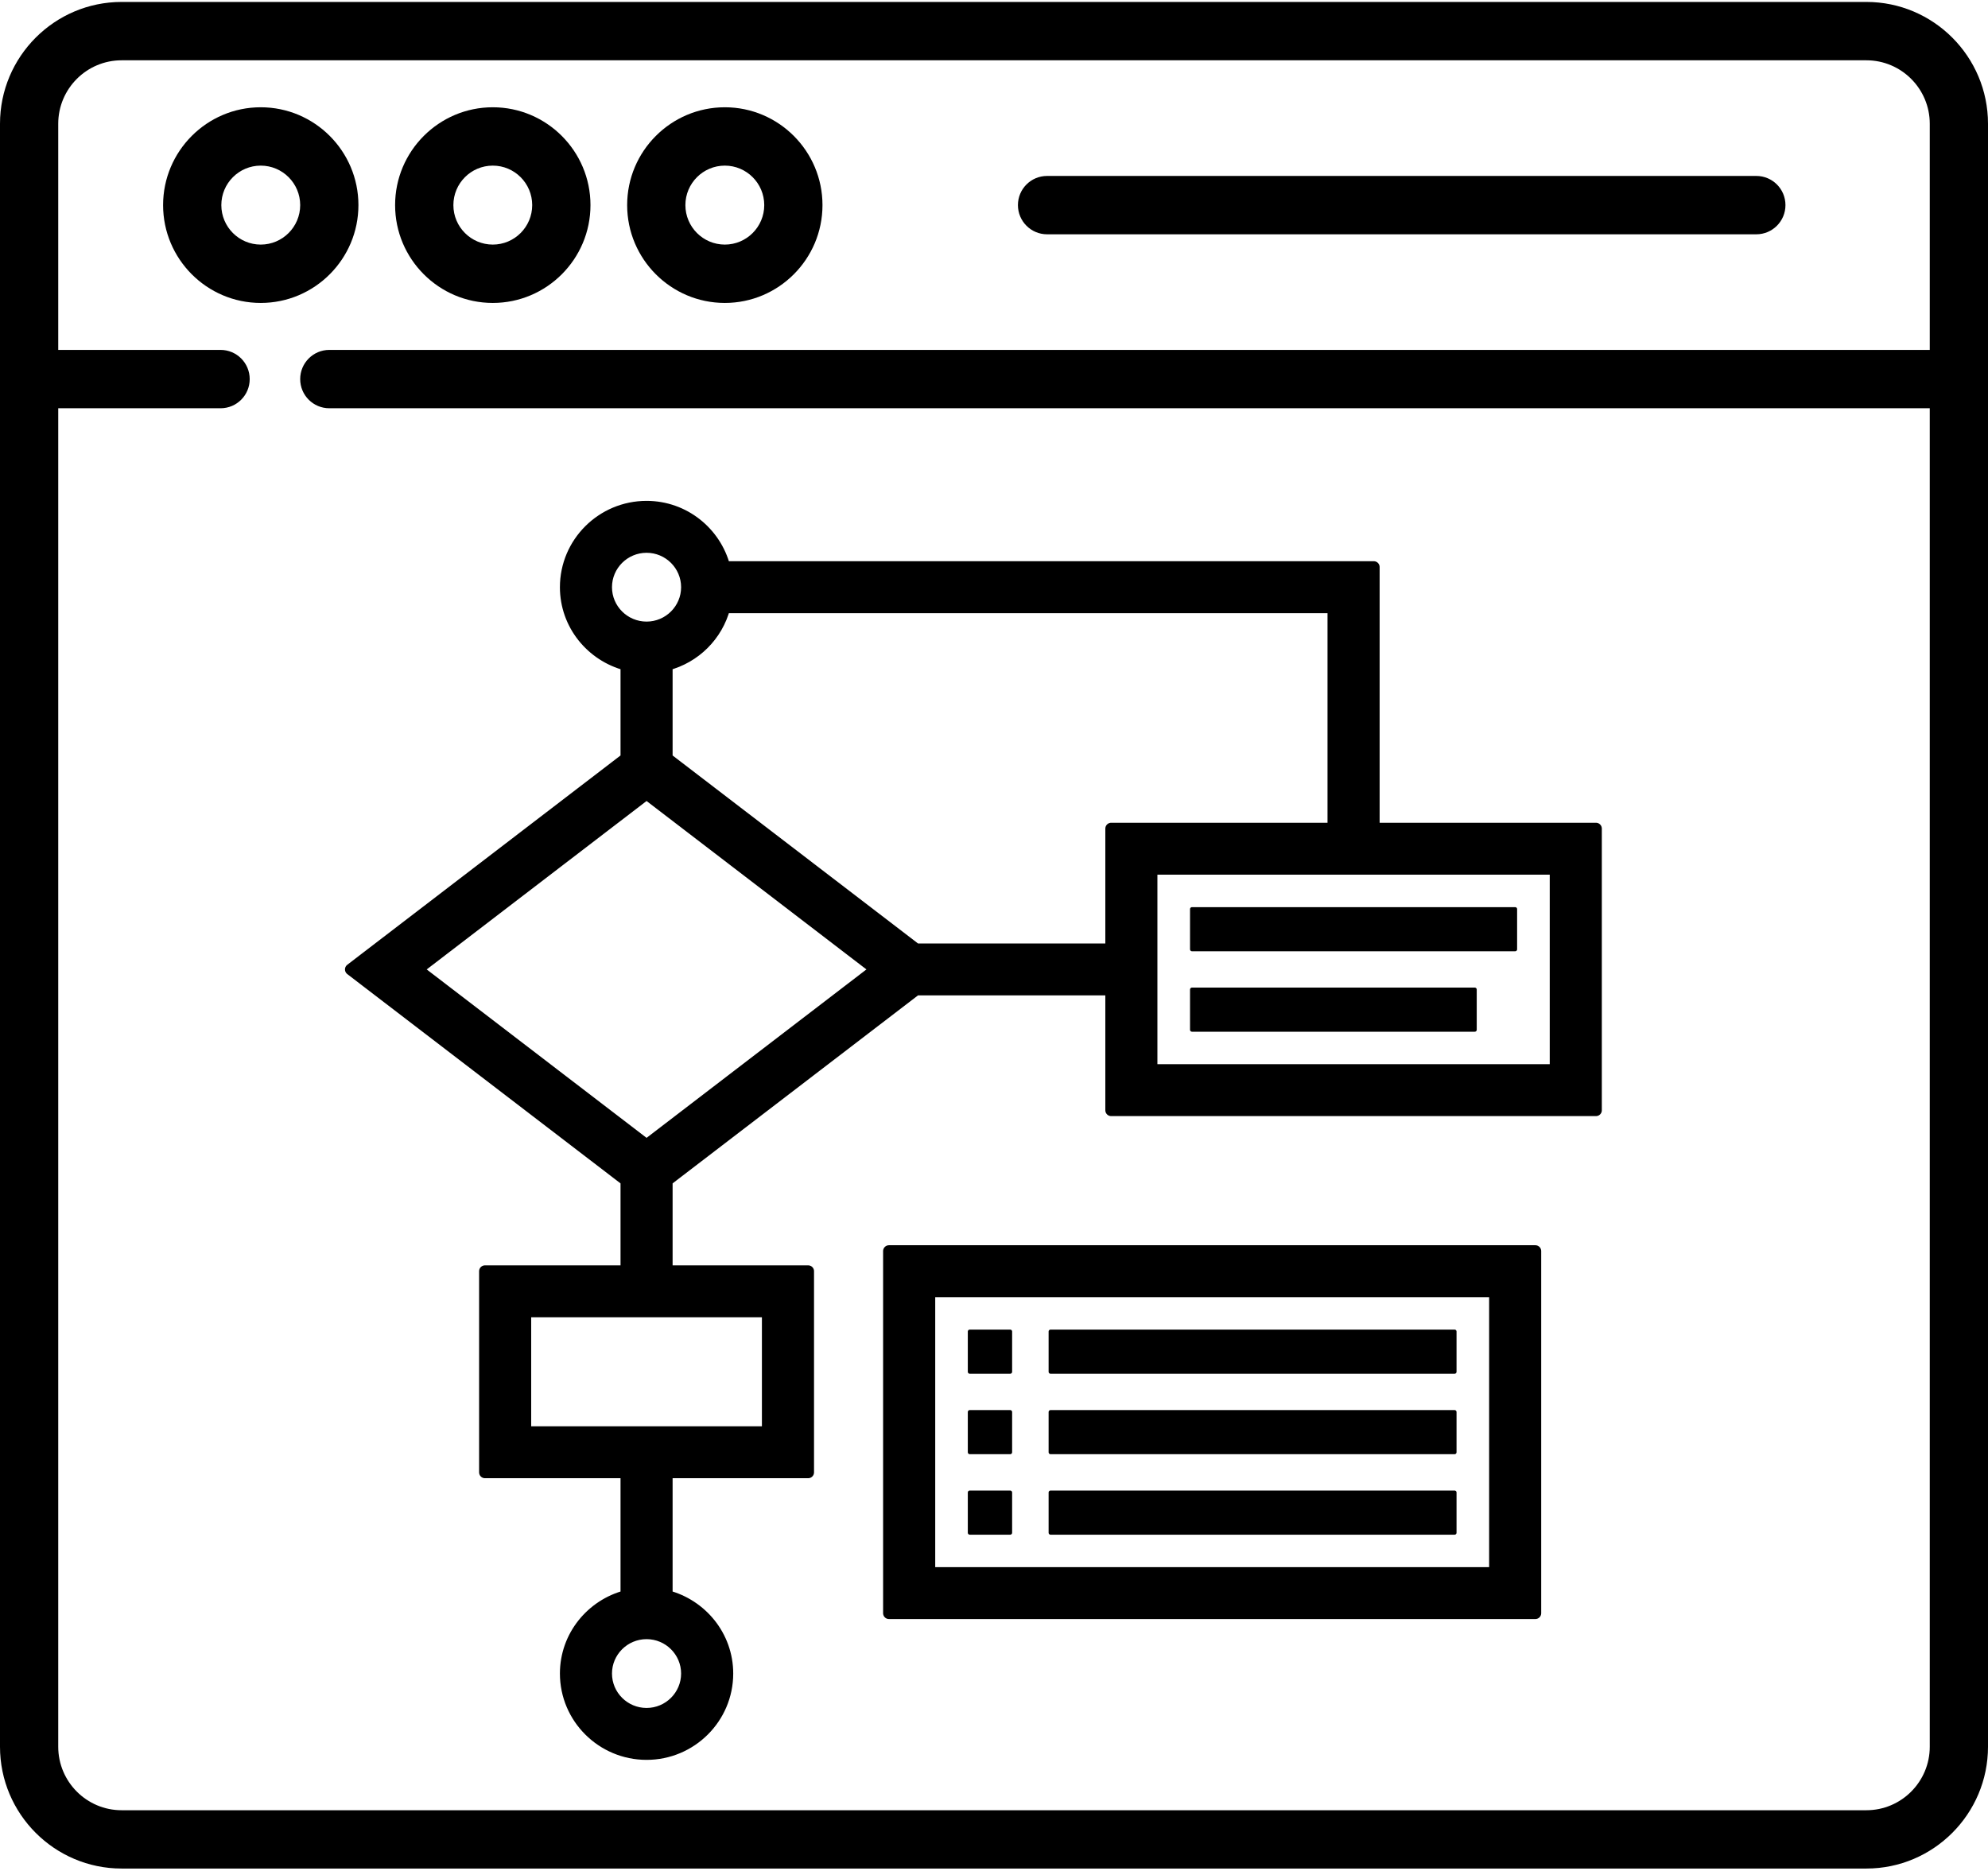
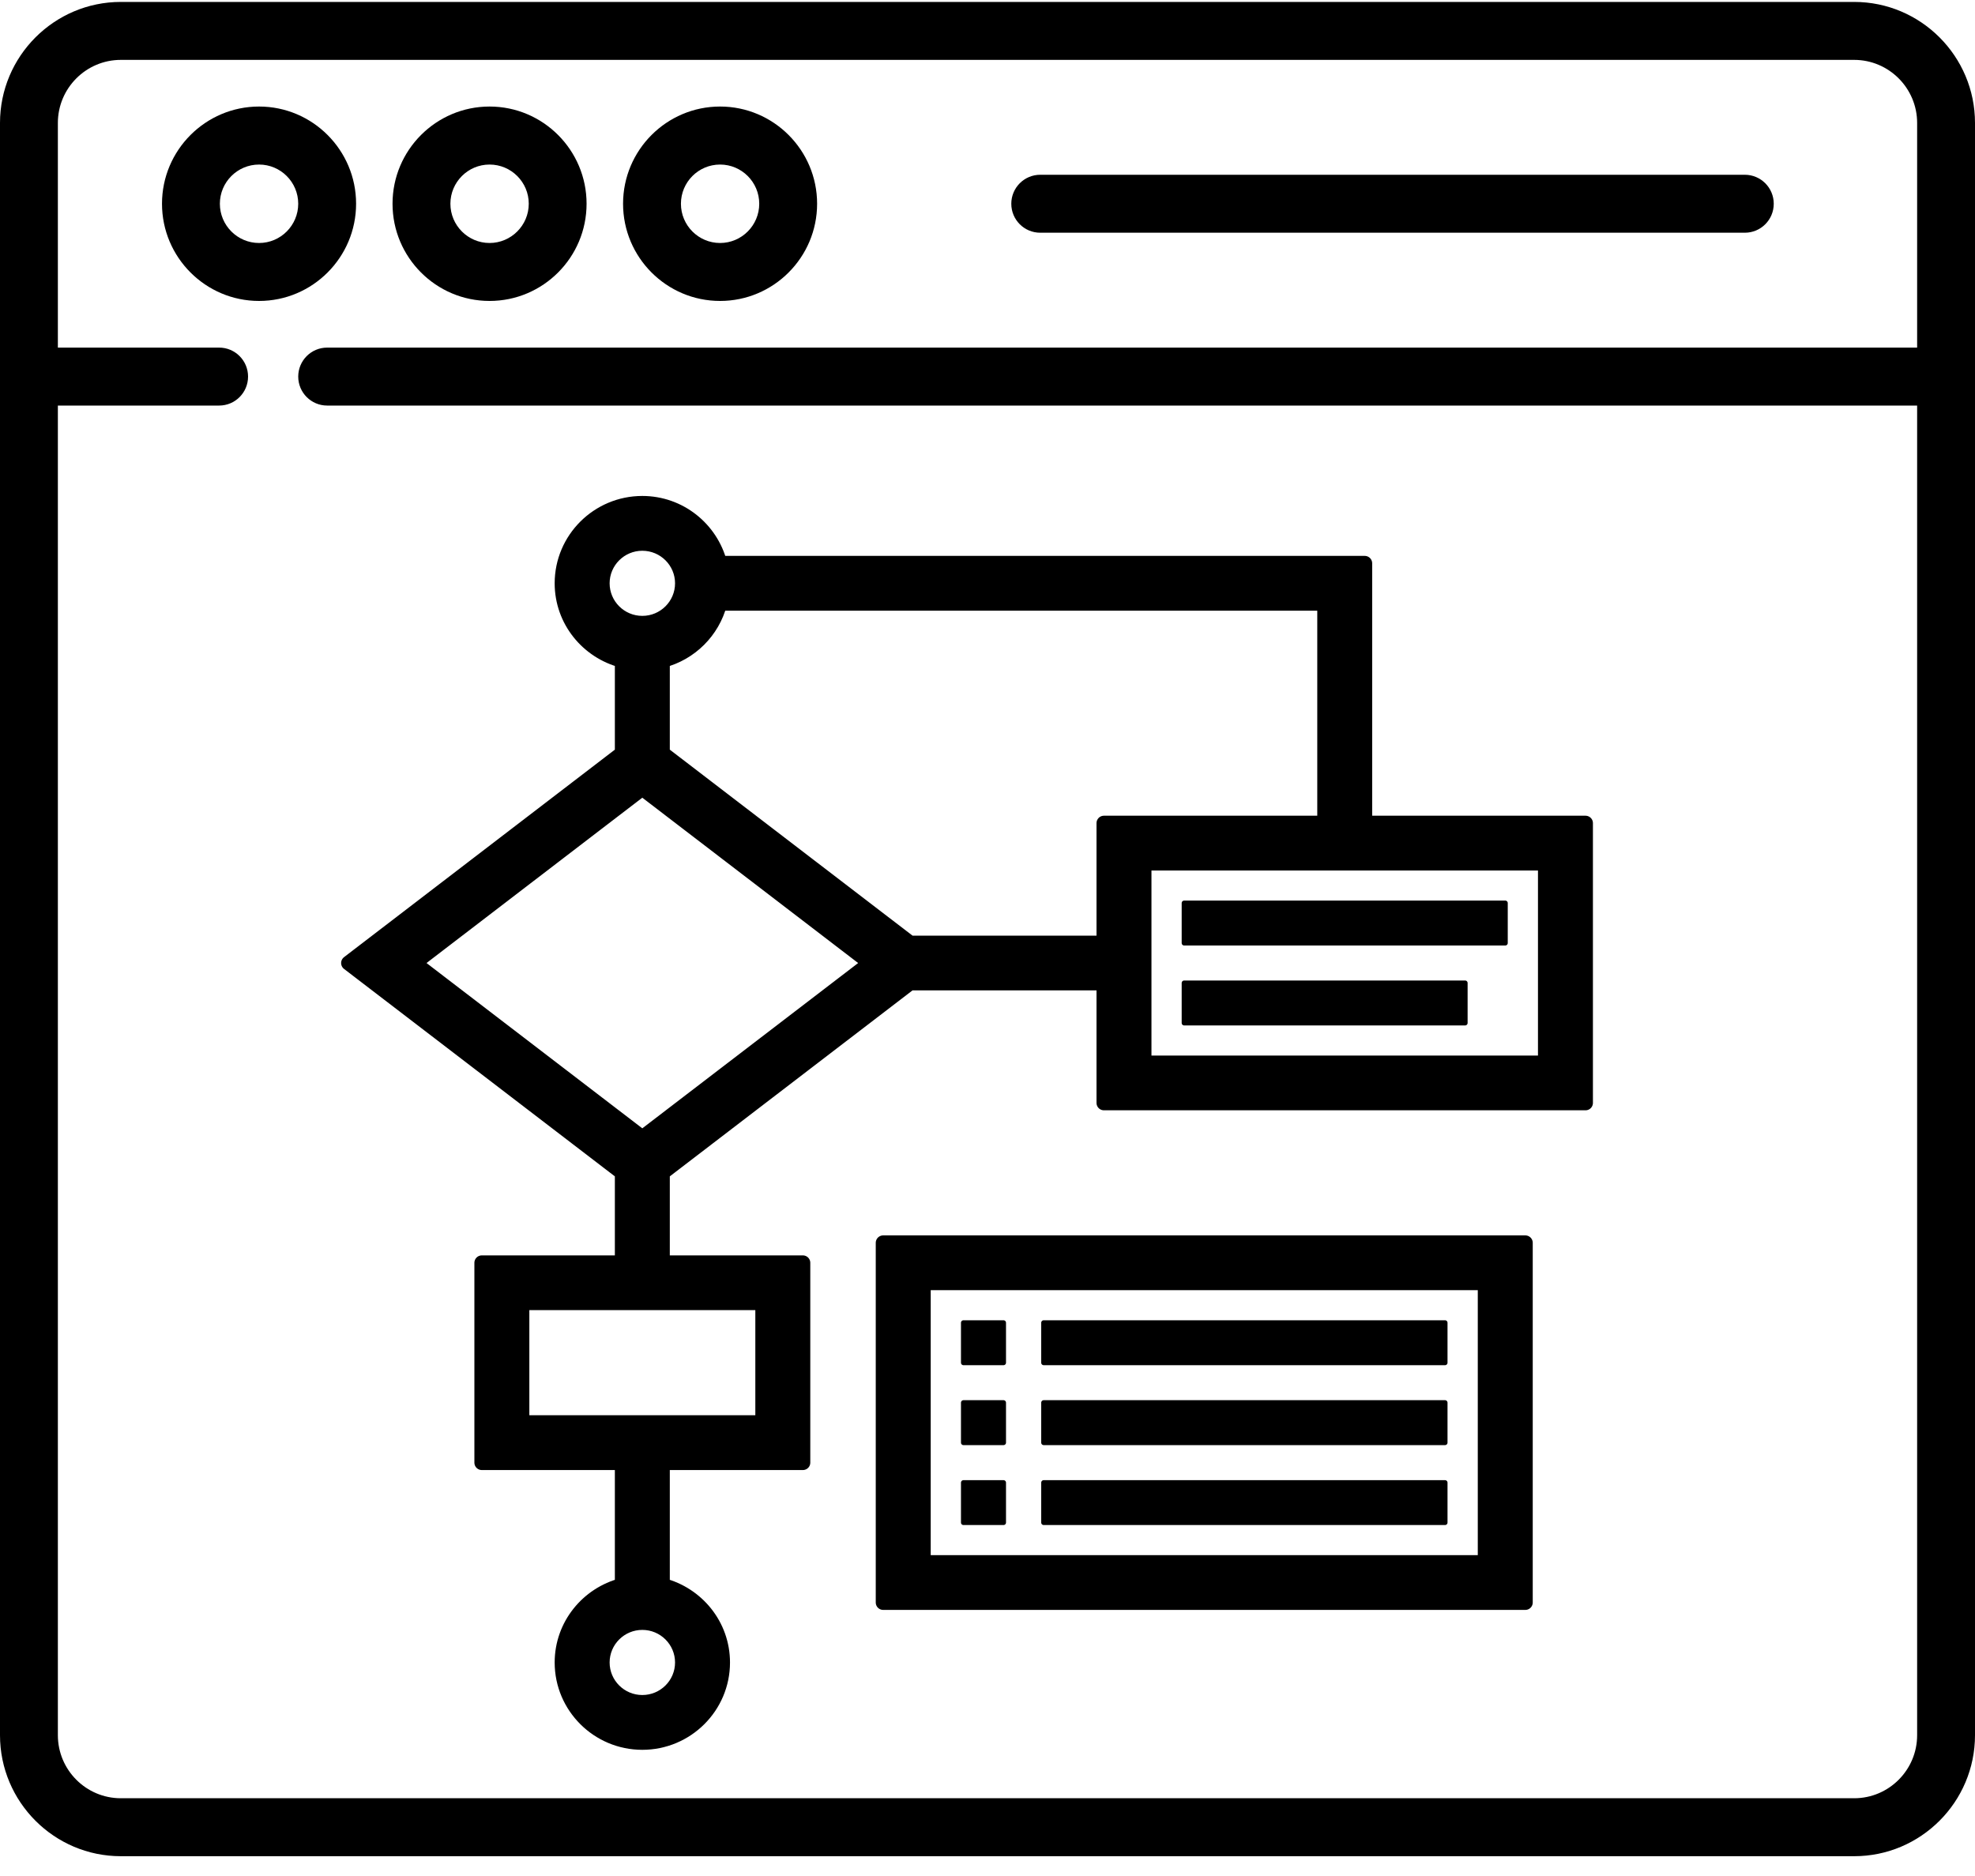
- <svg xmlns="http://www.w3.org/2000/svg" width="51px" height="48px" viewBox="0 0 51 48" version="1.1">
-   <g id="new" stroke="none" stroke-width="1" fill="none" fill-rule="evenodd">
-     <g id="work-1" transform="translate(-887, -1118)" fill="#000000">
-       <g id="Group-10" transform="translate(887, 1118)">
-         <g id="Group-6">
+ <svg xmlns="http://www.w3.org/2000/svg" width="40px" height="38px" viewBox="0 0 40 38" version="1.1">
+   <g id="Page-2" stroke="none" stroke-width="1" fill="none" fill-rule="evenodd">
+     <g id="work-1" transform="translate(-849, -1099)" fill="#000000">
+       <g id="Group-10" transform="translate(849, 1099)">
+         <g id="Group-6" transform="translate(0, 0)">
          <g id="ux-copy-3">
-             <path d="M9.195,5.262 C9.195,3.878 8.071,2.752 6.689,2.752 C5.308,2.752 4.184,3.878 4.184,5.262 C4.184,6.646 5.308,7.772 6.689,7.772 C8.071,7.772 9.195,6.646 9.195,5.262 Z M5.678,5.262 C5.678,4.703 6.132,4.249 6.689,4.249 C7.247,4.249 7.701,4.703 7.701,5.262 C7.701,5.821 7.247,6.275 6.689,6.275 C6.132,6.275 5.678,5.821 5.678,5.262 Z" id="Shape" fill-rule="nonzero" />
-             <path d="M12.642,7.772 C14.024,7.772 15.148,6.646 15.148,5.262 C15.148,3.878 14.024,2.752 12.642,2.752 C11.26,2.752 10.136,3.878 10.136,5.262 C10.136,6.646 11.26,7.772 12.642,7.772 Z M12.642,4.249 C13.2,4.249 13.653,4.703 13.653,5.262 C13.653,5.821 13.199,6.275 12.642,6.275 C12.084,6.275 11.631,5.821 11.631,5.262 C11.631,4.703 12.084,4.249 12.642,4.249 Z" id="Shape" fill-rule="nonzero" />
-             <path d="M18.595,7.772 C19.976,7.772 21.1,6.646 21.1,5.262 C21.1,3.878 19.976,2.752 18.595,2.752 C17.213,2.752 16.089,3.878 16.089,5.262 C16.089,6.646 17.213,7.772 18.595,7.772 Z M18.595,4.249 C19.152,4.249 19.606,4.703 19.606,5.262 C19.606,5.821 19.152,6.275 18.595,6.275 C18.037,6.275 17.583,5.821 17.583,5.262 C17.583,4.703 18.037,4.249 18.595,4.249 Z" id="Shape" fill-rule="nonzero" />
-             <path d="M26.861,6.011 L45.057,6.011 C45.469,6.011 45.804,5.676 45.804,5.262 C45.804,4.848 45.469,4.514 45.057,4.514 L26.861,4.514 C26.449,4.514 26.114,4.848 26.114,5.262 C26.114,5.676 26.449,6.011 26.861,6.011 Z" id="Path" />
-             <path d="M47.881,0.05 L3.119,0.05 C1.4,0.05 0,1.452 0,3.175 L0,44.813 C0,46.536 1.4,47.938 3.119,47.938 L47.881,47.938 C49.6,47.938 51,46.536 51,44.813 L51,3.175 C51,1.452 49.6,0.05 47.881,0.05 Z M47.881,46.442 L3.119,46.442 C2.223,46.442 1.494,45.711 1.494,44.813 L1.494,10.474 L5.659,10.474 C6.072,10.474 6.406,10.139 6.406,9.726 C6.406,9.313 6.072,8.977 5.659,8.977 L1.494,8.977 L1.494,3.175 C1.494,2.277 2.223,1.547 3.119,1.547 L47.881,1.547 C48.777,1.547 49.506,2.277 49.506,3.175 L49.506,8.977 L8.448,8.977 C8.035,8.977 7.701,9.313 7.701,9.726 C7.701,10.139 8.035,10.474 8.448,10.474 L49.506,10.474 L49.506,44.813 C49.506,45.711 48.777,46.442 47.881,46.442 Z" id="Shape" fill-rule="nonzero" />
+             <path d="M7.212,4.127 C7.212,3.041 6.33,2.158 5.247,2.158 C4.163,2.158 3.281,3.041 3.281,4.127 C3.281,5.213 4.163,6.096 5.247,6.096 C6.33,6.096 7.212,5.213 7.212,4.127 Z M4.453,4.127 C4.453,3.689 4.809,3.333 5.247,3.333 C5.684,3.333 6.04,3.689 6.04,4.127 C6.04,4.565 5.684,4.922 5.247,4.922 C4.809,4.922 4.453,4.565 4.453,4.127 Z" id="Shape" fill-rule="nonzero" />
+             <path d="M9.915,6.096 C10.999,6.096 11.88,5.213 11.88,4.127 C11.88,3.041 10.999,2.158 9.915,2.158 C8.831,2.158 7.95,3.041 7.95,4.127 C7.95,5.213 8.831,6.096 9.915,6.096 Z M9.915,3.333 C10.353,3.333 10.709,3.689 10.709,4.127 C10.709,4.565 10.352,4.922 9.915,4.922 C9.478,4.922 9.122,4.565 9.122,4.127 C9.122,3.689 9.478,3.333 9.915,3.333 Z" id="Shape" fill-rule="nonzero" />
+             <path d="M14.584,6.096 C15.667,6.096 16.549,5.213 16.549,4.127 C16.549,3.041 15.667,2.158 14.584,2.158 C13.5,2.158 12.619,3.041 12.619,4.127 C12.619,5.213 13.5,6.096 14.584,6.096 Z M14.584,3.333 C15.021,3.333 15.377,3.689 15.377,4.127 C15.377,4.565 15.021,4.922 14.584,4.922 C14.146,4.922 13.791,4.565 13.791,4.127 C13.791,3.689 14.146,3.333 14.584,3.333 Z" id="Shape" fill-rule="nonzero" />
+             <path d="M21.068,4.714 L35.338,4.714 C35.662,4.714 35.924,4.452 35.924,4.127 C35.924,3.803 35.662,3.54 35.338,3.54 L21.068,3.54 C20.744,3.54 20.482,3.803 20.482,4.127 C20.482,4.452 20.744,4.714 21.068,4.714 Z" id="Path" />
+             <path d="M37.553,0.039 L2.447,0.039 C1.098,0.039 0,1.139 0,2.49 L0,35.148 C0,36.499 1.098,37.599 2.447,37.599 L37.553,37.599 C38.902,37.599 40,36.499 40,35.148 L40,2.49 C40,1.139 38.902,0.039 37.553,0.039 Z M37.553,36.425 L2.447,36.425 C1.744,36.425 1.172,35.852 1.172,35.148 L1.172,8.215 L4.438,8.215 C4.762,8.215 5.024,7.952 5.024,7.628 C5.024,7.304 4.762,7.041 4.438,7.041 L1.172,7.041 L1.172,2.49 C1.172,1.786 1.744,1.213 2.447,1.213 L37.553,1.213 C38.256,1.213 38.828,1.786 38.828,2.49 L38.828,7.041 L6.626,7.041 C6.302,7.041 6.04,7.304 6.04,7.628 C6.04,7.952 6.302,8.215 6.626,8.215 L38.828,8.215 L38.828,35.148 C38.828,35.852 38.256,36.425 37.553,36.425 Z" id="Shape" fill-rule="nonzero" />
          </g>
-           <g id="structure" transform="translate(9, 13)" stroke="#000000" stroke-linecap="round" stroke-linejoin="round">
-             <path d="M26.243,8.258 L26.243,1.548 L9.586,1.548 C9.354,0.66 8.55,0 7.587,0 C6.444,0 5.514,0.926 5.514,2.065 C5.514,3.024 6.177,3.825 7.069,4.056 L7.069,6.456 L0,11.871 L7.069,17.286 L7.069,19.613 L3.441,19.613 L3.441,24.774 L7.069,24.774 L7.069,27.944 C6.177,28.175 5.514,28.976 5.514,29.935 C5.514,31.074 6.444,32 7.587,32 C8.73,32 9.66,31.074 9.66,29.935 C9.66,28.976 8.996,28.175 8.105,27.944 L8.105,24.774 L11.733,24.774 L11.733,19.613 L8.105,19.613 L8.105,17.286 L14.5,12.387 L19.506,12.387 L19.506,15.484 L31.943,15.484 L31.943,8.258 L26.243,8.258 Z M8.623,29.935 C8.623,30.505 8.158,30.968 7.587,30.968 C7.015,30.968 6.55,30.505 6.55,29.935 C6.55,29.366 7.015,28.903 7.587,28.903 C8.158,28.903 8.623,29.366 8.623,29.935 Z M10.696,23.742 L4.477,23.742 L4.477,20.645 L10.696,20.645 L10.696,23.742 Z M6.55,2.065 C6.55,1.495 7.015,1.032 7.587,1.032 C8.158,1.032 8.623,1.495 8.623,2.065 C8.623,2.634 8.158,3.097 7.587,3.097 C7.015,3.097 6.55,2.634 6.55,2.065 Z M7.587,16.381 L1.7,11.871 L7.587,7.361 L13.474,11.871 L7.587,16.381 Z M14.5,11.355 L8.105,6.456 L8.105,4.056 C8.83,3.868 9.397,3.303 9.586,2.581 L25.206,2.581 L25.206,8.258 L19.506,8.258 L19.506,11.355 L14.5,11.355 Z M30.907,14.452 L20.542,14.452 L20.542,9.29 L30.907,9.29 L30.907,14.452 Z" id="Shape" stroke-width="0.3" fill-rule="nonzero" />
-             <polygon id="Path" stroke-width="0.1" points="21.579 10.323 29.87 10.323 29.87 11.355 21.579 11.355" />
-             <polygon id="Path" stroke-width="0.1" points="21.579 12.387 28.834 12.387 28.834 13.419 21.579 13.419" />
-             <path d="M13.805,28.387 L30.388,28.387 L30.388,19.097 L13.805,19.097 L13.805,28.387 Z M14.842,20.129 L29.352,20.129 L29.352,27.355 L14.842,27.355 L14.842,20.129 Z" id="Shape" stroke-width="0.3" fill-rule="nonzero" />
-             <polygon id="Path" stroke-width="0.1" points="15.878 21.161 16.915 21.161 16.915 22.194 15.878 22.194" />
-             <polygon id="Path" stroke-width="0.1" points="17.951 21.161 28.316 21.161 28.316 22.194 17.951 22.194" />
-             <polygon id="Path" stroke-width="0.1" points="17.951 23.226 28.316 23.226 28.316 24.258 17.951 24.258" />
-             <polygon id="Path" stroke-width="0.1" points="15.878 23.226 16.915 23.226 16.915 24.258 15.878 24.258" />
-             <polygon id="Path" stroke-width="0.1" points="15.878 25.29 16.915 25.29 16.915 26.323 15.878 26.323" />
-             <polygon id="Path" stroke-width="0.1" points="17.951 25.29 28.316 25.29 28.316 26.323 17.951 26.323" />
+           <g id="structure" transform="translate(7.058824, 10.19608)" stroke="#000000" stroke-linecap="round" stroke-linejoin="round">
+             <path d="M20.582,6.477 L20.582,1.214 L7.518,1.214 C7.337,0.518 6.706,0 5.95,0 C5.054,0 4.325,0.726 4.325,1.619 C4.325,2.372 4.845,3 5.544,3.181 L5.544,5.063 L0,9.311 L5.544,13.558 L5.544,15.383 L2.699,15.383 L2.699,19.431 L5.544,19.431 L5.544,21.917 C4.845,22.098 4.325,22.726 4.325,23.479 C4.325,24.372 5.054,25.098 5.95,25.098 C6.847,25.098 7.576,24.372 7.576,23.479 C7.576,22.726 7.056,22.098 6.357,21.917 L6.357,19.431 L9.202,19.431 L9.202,15.383 L6.357,15.383 L6.357,13.558 L11.372,9.715 L15.299,9.715 L15.299,12.144 L25.053,12.144 L25.053,6.477 L20.582,6.477 Z M6.763,23.479 C6.763,23.925 6.399,24.288 5.95,24.288 C5.502,24.288 5.138,23.925 5.138,23.479 C5.138,23.032 5.502,22.669 5.95,22.669 C6.399,22.669 6.763,23.032 6.763,23.479 Z M8.389,18.621 L3.512,18.621 L3.512,16.192 L8.389,16.192 L8.389,18.621 Z M5.138,1.619 C5.138,1.173 5.502,0.81 5.95,0.81 C6.399,0.81 6.763,1.173 6.763,1.619 C6.763,2.066 6.399,2.429 5.95,2.429 C5.502,2.429 5.138,2.066 5.138,1.619 Z M5.95,12.848 L1.333,9.311 L5.95,5.773 L10.568,9.311 L5.95,12.848 Z M11.372,8.906 L6.357,5.063 L6.357,3.181 C6.925,3.034 7.37,2.59 7.518,2.024 L19.77,2.024 L19.77,6.477 L15.299,6.477 L15.299,8.906 L11.372,8.906 Z M24.24,11.335 L16.112,11.335 L16.112,7.287 L24.24,7.287 L24.24,11.335 Z" id="Shape" stroke-width="0.3" fill-rule="nonzero" />
+             <polygon id="Path" stroke-width="0.1" points="16.924 8.096 23.428 8.096 23.428 8.906 16.924 8.906" />
+             <polygon id="Path" stroke-width="0.1" points="16.924 9.715 22.615 9.715 22.615 10.525 16.924 10.525" />
+             <path d="M10.828,22.264 L23.834,22.264 L23.834,14.978 L10.828,14.978 L10.828,22.264 Z M11.641,15.787 L23.021,15.787 L23.021,21.455 L11.641,21.455 L11.641,15.787 Z" id="Shape" stroke-width="0.3" fill-rule="nonzero" />
+             <polygon id="Path" stroke-width="0.1" points="12.454 16.597 13.266 16.597 13.266 17.407 12.454 17.407" />
+             <polygon id="Path" stroke-width="0.1" points="14.079 16.597 22.208 16.597 22.208 17.407 14.079 17.407" />
+             <polygon id="Path" stroke-width="0.1" points="14.079 18.216 22.208 18.216 22.208 19.026 14.079 19.026" />
+             <polygon id="Path" stroke-width="0.1" points="12.454 18.216 13.266 18.216 13.266 19.026 12.454 19.026" />
+             <polygon id="Path" stroke-width="0.1" points="12.454 19.836 13.266 19.836 13.266 20.645 12.454 20.645" />
+             <polygon id="Path" stroke-width="0.1" points="14.079 19.836 22.208 19.836 22.208 20.645 14.079 20.645" />
          </g>
        </g>
      </g>
    </g>
  </g>
</svg>
